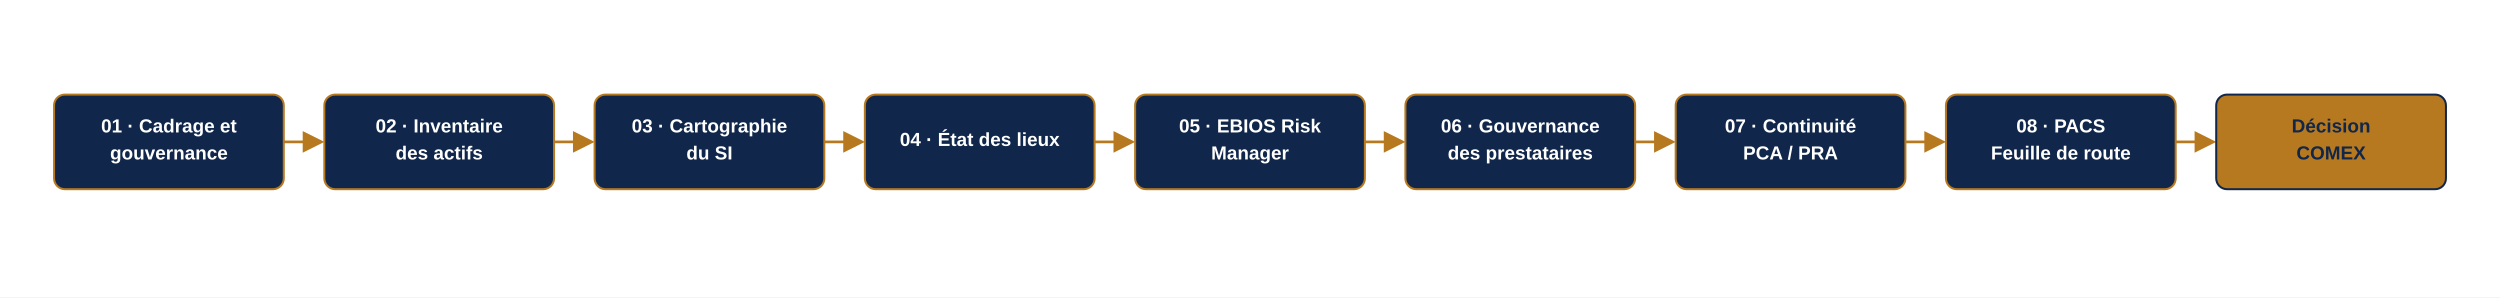
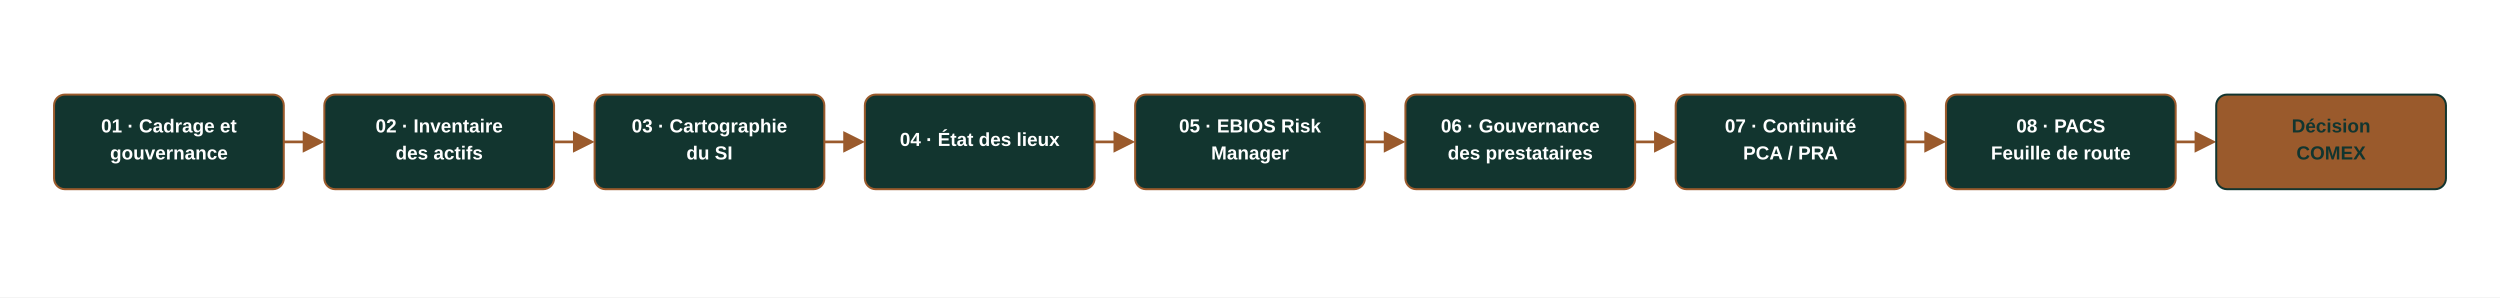
<svg xmlns="http://www.w3.org/2000/svg" viewBox="0 0 1850 220" font-family="Arial, Helvetica, sans-serif">
  <defs>
    <marker id="arrowGold" markerWidth="8" markerHeight="8" refX="6" refY="4" orient="auto">
-       <path d="M0,0 L8,4 L0,8 Z" fill="#B7791F" />
+       <path d="M0,0 L8,4 L0,8 Z" fill="#9A5A2C" />
    </marker>
  </defs>
  <rect width="1850" height="220" fill="#FFFFFF" />
-   <g stroke="#B7791F" stroke-width="2" marker-end="url(#arrowGold)">
+   <g stroke="#9A5A2C" stroke-width="2" marker-end="url(#arrowGold)">
    <line x1="210" y1="105" x2="236" y2="105" />
    <line x1="410" y1="105" x2="436" y2="105" />
    <line x1="610" y1="105" x2="636" y2="105" />
    <line x1="810" y1="105" x2="836" y2="105" />
    <line x1="1010" y1="105" x2="1036" y2="105" />
    <line x1="1210" y1="105" x2="1236" y2="105" />
    <line x1="1410" y1="105" x2="1436" y2="105" />
    <line x1="1610" y1="105" x2="1636" y2="105" />
  </g>
  <g font-size="14" font-weight="700" fill="#FFFFFF" text-anchor="middle">
-     <rect x="40" y="70" width="170" height="70" rx="8" fill="#10264A" stroke="#B7791F" stroke-width="1.5" />
+     <rect x="40" y="70" width="170" height="70" rx="8" fill="#12352F" stroke="#9A5A2C" stroke-width="1.5" />
    <text x="125" y="98">01 · Cadrage et</text>
    <text x="125" y="118">gouvernance</text>
-     <rect x="240" y="70" width="170" height="70" rx="8" fill="#10264A" stroke="#B7791F" stroke-width="1.5" />
+     <rect x="240" y="70" width="170" height="70" rx="8" fill="#12352F" stroke="#9A5A2C" stroke-width="1.5" />
    <text x="325" y="98">02 · Inventaire</text>
    <text x="325" y="118">des actifs</text>
-     <rect x="440" y="70" width="170" height="70" rx="8" fill="#10264A" stroke="#B7791F" stroke-width="1.5" />
+     <rect x="440" y="70" width="170" height="70" rx="8" fill="#12352F" stroke="#9A5A2C" stroke-width="1.5" />
    <text x="525" y="98">03 · Cartographie</text>
    <text x="525" y="118">du SI</text>
-     <rect x="640" y="70" width="170" height="70" rx="8" fill="#10264A" stroke="#B7791F" stroke-width="1.5" />
+     <rect x="640" y="70" width="170" height="70" rx="8" fill="#12352F" stroke="#9A5A2C" stroke-width="1.5" />
    <text x="725" y="108">04 · État des lieux</text>
-     <rect x="840" y="70" width="170" height="70" rx="8" fill="#10264A" stroke="#B7791F" stroke-width="1.5" />
+     <rect x="840" y="70" width="170" height="70" rx="8" fill="#12352F" stroke="#9A5A2C" stroke-width="1.5" />
    <text x="925" y="98">05 · EBIOS Risk</text>
    <text x="925" y="118">Manager</text>
-     <rect x="1040" y="70" width="170" height="70" rx="8" fill="#10264A" stroke="#B7791F" stroke-width="1.5" />
+     <rect x="1040" y="70" width="170" height="70" rx="8" fill="#12352F" stroke="#9A5A2C" stroke-width="1.5" />
    <text x="1125" y="98">06 · Gouvernance</text>
    <text x="1125" y="118">des prestataires</text>
-     <rect x="1240" y="70" width="170" height="70" rx="8" fill="#10264A" stroke="#B7791F" stroke-width="1.5" />
+     <rect x="1240" y="70" width="170" height="70" rx="8" fill="#12352F" stroke="#9A5A2C" stroke-width="1.5" />
    <text x="1325" y="98">07 · Continuité</text>
    <text x="1325" y="118">PCA / PRA</text>
-     <rect x="1440" y="70" width="170" height="70" rx="8" fill="#10264A" stroke="#B7791F" stroke-width="1.5" />
+     <rect x="1440" y="70" width="170" height="70" rx="8" fill="#12352F" stroke="#9A5A2C" stroke-width="1.5" />
    <text x="1525" y="98">08 · PACS</text>
    <text x="1525" y="118">Feuille de route</text>
-     <rect x="1640" y="70" width="170" height="70" rx="8" fill="#B7791F" stroke="#10264A" stroke-width="1.5" />
-     <text x="1725" y="98" fill="#10264A">Décision</text>
-     <text x="1725" y="118" fill="#10264A">COMEX</text>
+     <rect x="1640" y="70" width="170" height="70" rx="8" fill="#9A5A2C" stroke="#12352F" stroke-width="1.5" />
+     <text x="1725" y="98" fill="#12352F">Décision</text>
+     <text x="1725" y="118" fill="#12352F">COMEX</text>
  </g>
</svg>
